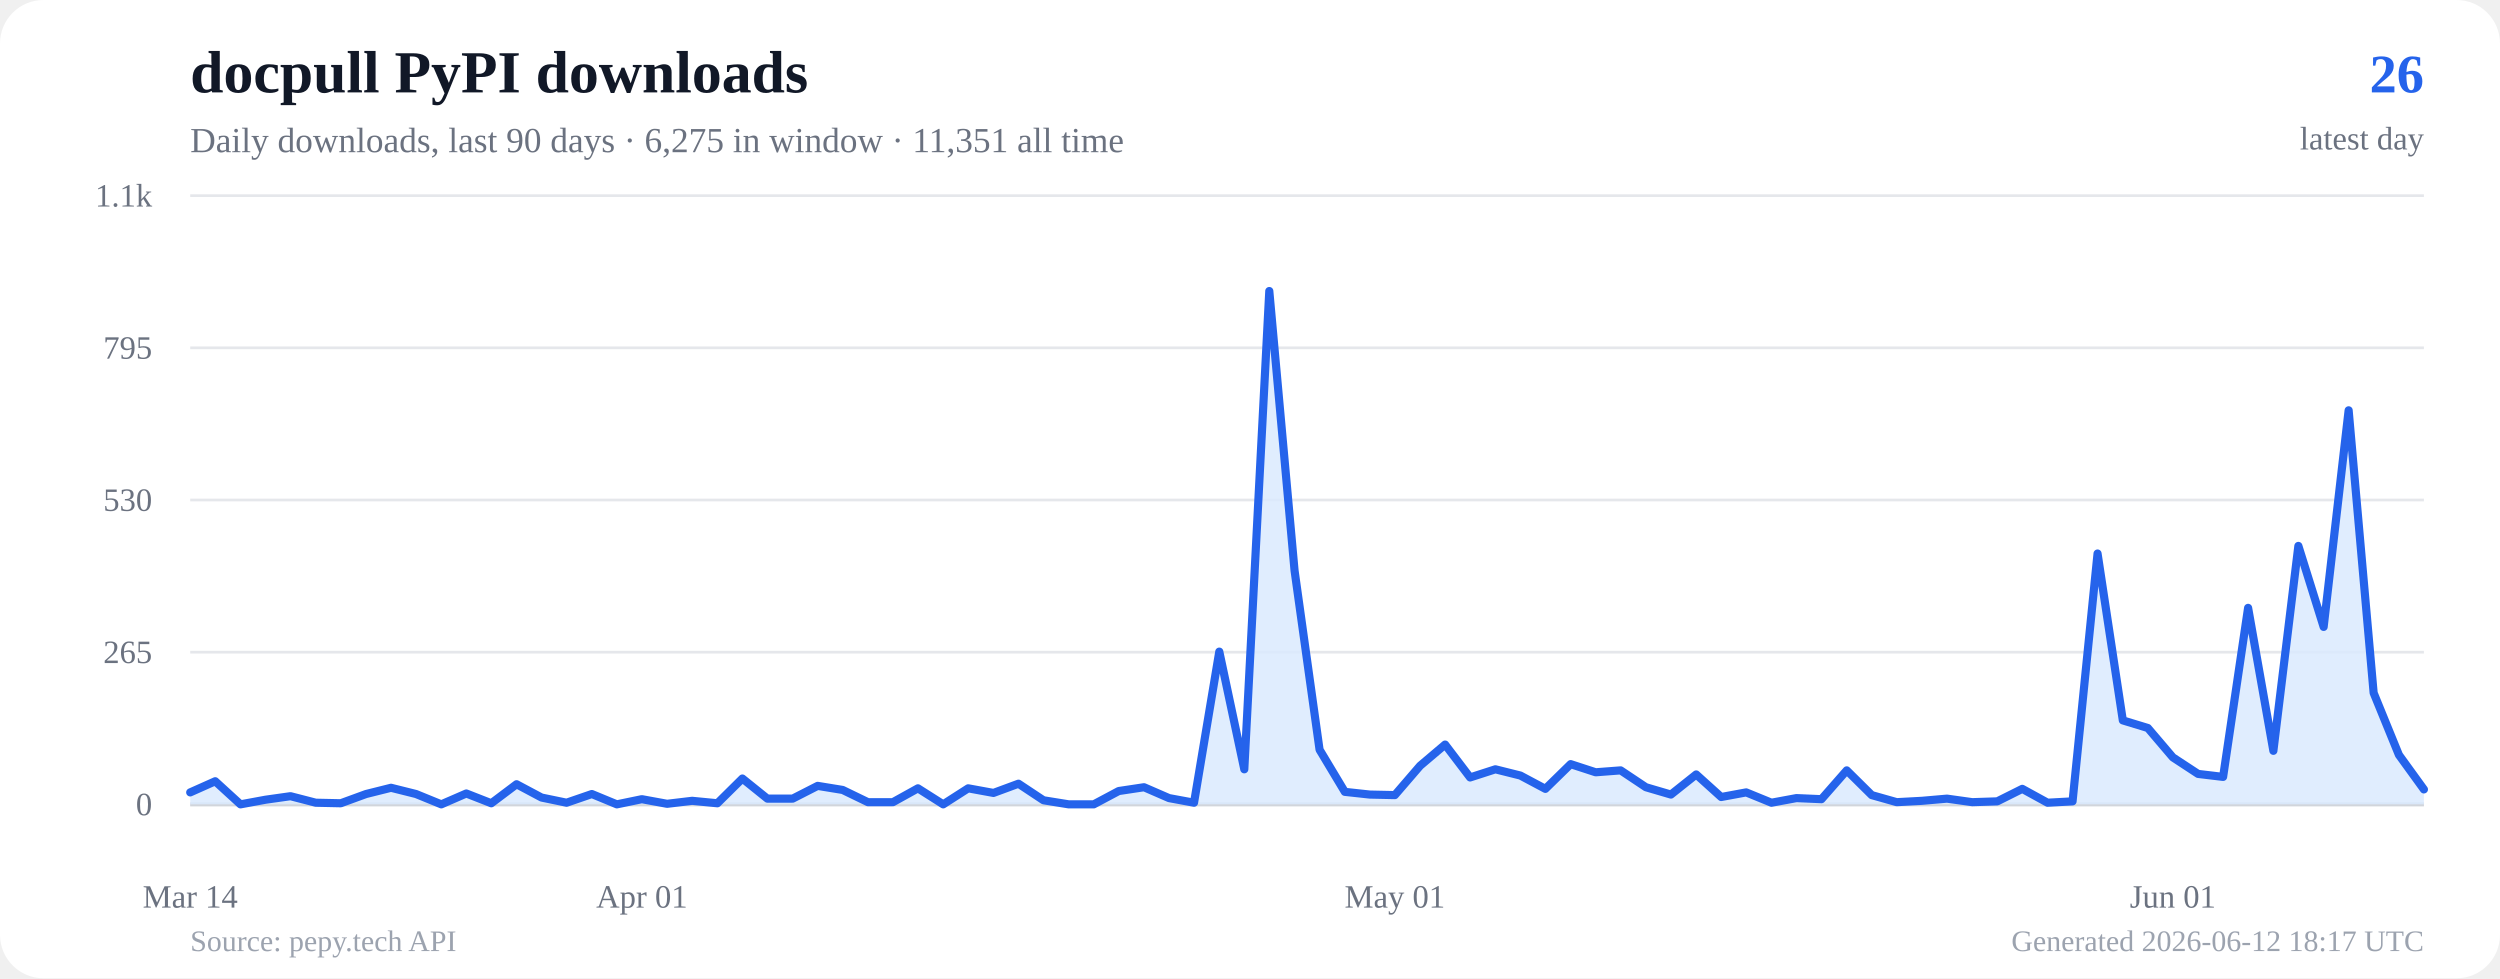
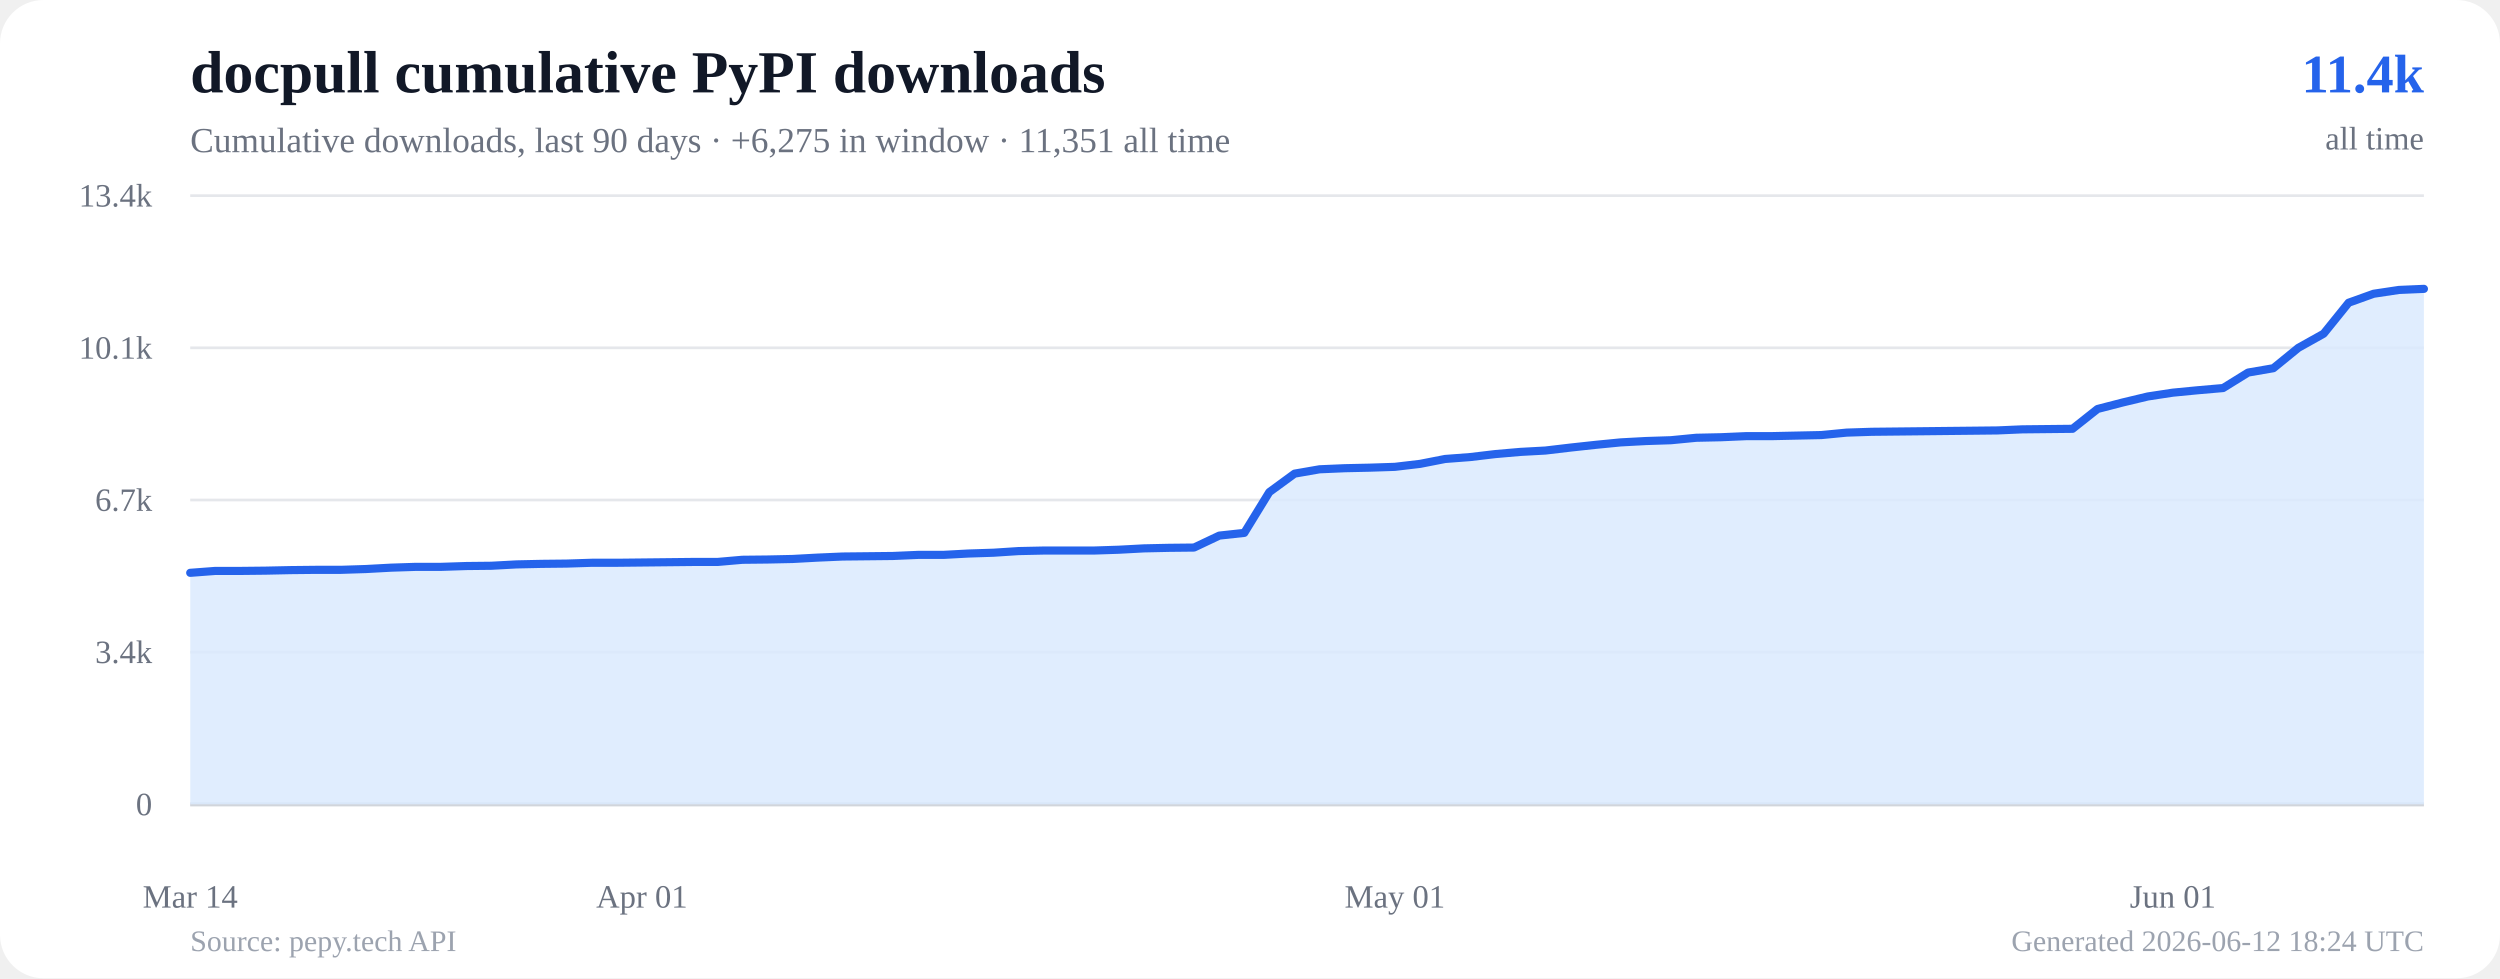
<svg xmlns="http://www.w3.org/2000/svg" width="920" height="360" viewBox="0 0 920 360" role="img" aria-labelledby="title desc">
  <rect width="920" height="360" rx="16" fill="#ffffff" />
-   <text x="70" y="34" font-size="22" font-weight="700" fill="#111827">docpull PyPI downloads</text>
-   <text x="70" y="56" font-size="13" fill="#6b7280">Daily downloads, last 90 days · 6,275 in window · 11,351 all time</text>
-   <text x="892" y="34" text-anchor="end" font-size="20" font-weight="700" fill="#2563eb">26</text>
-   <text x="892" y="55" text-anchor="end" font-size="12" fill="#6b7280">latest day</text>
+   <text x="70" y="34" font-size="22" font-weight="700" fill="#111827">docpull cumulative PyPI downloads</text>
+   <text x="70" y="56" font-size="13" fill="#6b7280">Cumulative downloads, last 90 days · +6,275 in window · 11,351 all time</text>
+   <text x="892" y="34" text-anchor="end" font-size="20" font-weight="700" fill="#2563eb">11.4k</text>
+   <text x="892" y="55" text-anchor="end" font-size="12" fill="#6b7280">all time</text>
  <line x1="70" y1="296.0" x2="892" y2="296.0" stroke="#e5e7eb" stroke-width="1" />
  <line x1="70" y1="240.0" x2="892" y2="240.0" stroke="#e5e7eb" stroke-width="1" />
  <line x1="70" y1="184.0" x2="892" y2="184.0" stroke="#e5e7eb" stroke-width="1" />
  <line x1="70" y1="128.0" x2="892" y2="128.0" stroke="#e5e7eb" stroke-width="1" />
  <line x1="70" y1="72.0" x2="892" y2="72.0" stroke="#e5e7eb" stroke-width="1" />
  <text x="56" y="300.0" text-anchor="end" font-size="12" fill="#6b7280">0</text>
-   <text x="56" y="244.0" text-anchor="end" font-size="12" fill="#6b7280">265</text>
-   <text x="56" y="188.0" text-anchor="end" font-size="12" fill="#6b7280">530</text>
-   <text x="56" y="132.0" text-anchor="end" font-size="12" fill="#6b7280">795</text>
-   <text x="56" y="76.0" text-anchor="end" font-size="12" fill="#6b7280">1.1k</text>
+   <text x="56" y="244.0" text-anchor="end" font-size="12" fill="#6b7280">3.4k</text>
+   <text x="56" y="188.0" text-anchor="end" font-size="12" fill="#6b7280">6.7k</text>
+   <text x="56" y="132.0" text-anchor="end" font-size="12" fill="#6b7280">10.1k</text>
+   <text x="56" y="76.0" text-anchor="end" font-size="12" fill="#6b7280">13.4k</text>
  <line x1="70" y1="296" x2="892" y2="296" stroke="#d1d5db" stroke-width="1.5" />
-   <polygon points="70.0,296.0 70.0,291.6 79.2,287.5 88.5,296.0 97.7,294.3 106.9,293.0 116.2,295.4 125.4,295.6 134.7,292.2 143.9,289.9 153.1,292.2 162.4,296.0 171.6,292.0 180.8,295.6 190.1,288.6 199.3,293.5 208.5,295.4 217.8,292.2 227.0,296.0 236.2,294.1 245.5,295.8 254.7,294.7 264.0,295.6 273.2,286.5 282.4,293.9 291.7,293.9 300.9,289.2 310.1,290.7 319.4,295.2 328.6,295.2 337.8,290.1 347.1,296.0 356.3,290.1 365.6,291.8 374.8,288.4 384.0,294.5 393.3,296.0 402.5,296.0 411.7,291.1 421.0,289.7 430.2,293.7 439.4,295.4 448.7,239.8 457.9,283.1 467.1,107.1 476.4,210.0 485.6,275.9 494.9,291.4 504.1,292.4 513.3,292.6 522.6,281.8 531.8,274.0 541.0,286.1 550.3,283.1 559.5,285.4 568.7,290.3 578.0,281.2 587.2,284.2 596.4,283.5 605.7,289.7 614.9,292.4 624.2,285.0 633.4,293.3 642.6,291.6 651.9,295.4 661.1,293.7 670.3,294.1 679.6,283.5 688.8,292.6 698.0,295.2 707.3,294.7 716.5,293.9 725.8,295.2 735.0,294.9 744.2,290.3 753.5,295.4 762.7,294.9 771.9,203.7 781.2,265.1 790.4,267.9 799.6,278.7 808.9,284.8 818.1,285.9 827.3,223.7 836.6,276.3 845.8,200.9 855.1,230.7 864.3,151.0 873.5,255.0 882.8,277.8 892.0,290.5 892.0,296.0" fill="#dbeafe" opacity="0.85" />
-   <polyline points="70.0,291.6 79.2,287.5 88.5,296.0 97.7,294.3 106.9,293.0 116.2,295.4 125.4,295.6 134.7,292.2 143.9,289.9 153.1,292.2 162.4,296.0 171.6,292.0 180.8,295.6 190.1,288.6 199.3,293.5 208.5,295.4 217.8,292.2 227.0,296.0 236.2,294.1 245.5,295.8 254.7,294.7 264.0,295.6 273.2,286.5 282.4,293.9 291.7,293.9 300.9,289.2 310.1,290.7 319.4,295.2 328.6,295.2 337.8,290.1 347.1,296.0 356.3,290.1 365.6,291.8 374.8,288.4 384.0,294.5 393.3,296.0 402.5,296.0 411.7,291.1 421.0,289.7 430.2,293.7 439.4,295.4 448.7,239.8 457.9,283.1 467.1,107.1 476.4,210.0 485.6,275.9 494.9,291.4 504.1,292.4 513.3,292.6 522.6,281.8 531.8,274.0 541.0,286.1 550.3,283.1 559.5,285.4 568.7,290.3 578.0,281.2 587.2,284.2 596.4,283.5 605.7,289.7 614.9,292.4 624.2,285.0 633.4,293.3 642.6,291.6 651.9,295.4 661.1,293.7 670.3,294.1 679.6,283.5 688.8,292.6 698.0,295.2 707.3,294.7 716.5,293.9 725.8,295.2 735.0,294.9 744.2,290.3 753.5,295.4 762.7,294.9 771.9,203.7 781.2,265.1 790.4,267.9 799.6,278.7 808.9,284.8 818.1,285.9 827.3,223.7 836.6,276.3 845.8,200.9 855.1,230.7 864.3,151.0 873.5,255.0 882.8,277.8 892.0,290.5" fill="none" stroke="#2563eb" stroke-width="3" stroke-linecap="round" stroke-linejoin="round" />
+   <polygon points="70.0,296.0 70.0,210.8 79.2,210.1 88.5,210.1 97.7,210.0 106.9,209.8 116.2,209.7 125.4,209.7 134.7,209.4 143.9,208.9 153.1,208.6 162.4,208.6 171.6,208.3 180.8,208.2 190.1,207.7 199.3,207.5 208.5,207.4 217.8,207.1 227.0,207.1 236.2,207.0 245.5,206.9 254.7,206.8 264.0,206.8 273.2,206.0 282.4,205.9 291.7,205.7 300.9,205.2 310.1,204.8 319.4,204.7 328.6,204.6 337.8,204.2 347.1,204.2 356.3,203.7 365.6,203.4 374.8,202.8 384.0,202.6 393.3,202.6 402.5,202.6 411.7,202.3 421.0,201.8 430.2,201.6 439.4,201.5 448.7,197.1 457.9,196.1 467.1,181.1 476.4,174.3 485.6,172.7 494.9,172.3 504.1,172.1 513.3,171.8 522.6,170.7 531.8,168.9 541.0,168.2 550.3,167.1 559.5,166.3 568.7,165.8 578.0,164.7 587.2,163.7 596.4,162.8 605.7,162.3 614.9,162.0 624.2,161.1 633.4,160.9 642.6,160.5 651.9,160.5 661.1,160.3 670.3,160.1 679.6,159.2 688.8,158.9 698.0,158.8 707.3,158.7 716.5,158.6 725.8,158.5 735.0,158.4 744.2,158.0 753.5,157.9 762.7,157.8 771.9,150.5 781.2,148.1 790.4,145.9 799.6,144.5 808.9,143.6 818.1,142.8 827.3,137.1 836.6,135.5 845.8,128.0 855.1,122.8 864.3,111.4 873.5,108.1 882.8,106.7 892.0,106.3 892.0,296.0" fill="#dbeafe" opacity="0.85" />
+   <polyline points="70.0,210.8 79.2,210.1 88.5,210.1 97.7,210.0 106.9,209.8 116.2,209.7 125.4,209.7 134.7,209.4 143.9,208.9 153.1,208.6 162.4,208.6 171.6,208.3 180.8,208.2 190.1,207.7 199.3,207.5 208.5,207.4 217.8,207.1 227.0,207.1 236.2,207.0 245.5,206.9 254.7,206.8 264.0,206.8 273.2,206.0 282.4,205.9 291.7,205.7 300.9,205.2 310.1,204.8 319.4,204.7 328.6,204.6 337.8,204.2 347.1,204.2 356.3,203.7 365.6,203.4 374.8,202.8 384.0,202.6 393.3,202.6 402.5,202.6 411.7,202.3 421.0,201.8 430.2,201.6 439.4,201.5 448.7,197.1 457.9,196.1 467.1,181.1 476.4,174.3 485.6,172.7 494.9,172.3 504.1,172.1 513.3,171.8 522.6,170.7 531.8,168.9 541.0,168.2 550.3,167.1 559.5,166.3 568.7,165.8 578.0,164.7 587.2,163.7 596.4,162.8 605.7,162.3 614.9,162.0 624.2,161.1 633.4,160.9 642.6,160.5 651.9,160.5 661.1,160.3 670.3,160.1 679.6,159.2 688.8,158.9 698.0,158.8 707.3,158.7 716.5,158.6 725.8,158.5 735.0,158.4 744.2,158.0 753.5,157.9 762.7,157.8 771.9,150.5 781.2,148.1 790.4,145.9 799.6,144.5 808.9,143.6 818.1,142.8 827.3,137.1 836.6,135.5 845.8,128.0 855.1,122.8 864.3,111.4 873.5,108.1 882.8,106.7 892.0,106.3" fill="none" stroke="#2563eb" stroke-width="3" stroke-linecap="round" stroke-linejoin="round" />
  <text x="70.0" y="334" text-anchor="middle" font-size="12" fill="#6b7280">Mar 14</text>
  <text x="236.2" y="334" text-anchor="middle" font-size="12" fill="#6b7280">Apr 01</text>
  <text x="513.3" y="334" text-anchor="middle" font-size="12" fill="#6b7280">May 01</text>
  <text x="799.6" y="334" text-anchor="middle" font-size="12" fill="#6b7280">Jun 01</text>
  <text x="70" y="350" font-size="11" fill="#9ca3af">Source: pepy.tech API</text>
-   <text x="892" y="350" text-anchor="end" font-size="11" fill="#9ca3af">Generated 2026-06-12 18:17 UTC</text>
+   <text x="892" y="350" text-anchor="end" font-size="11" fill="#9ca3af">Generated 2026-06-12 18:24 UTC</text>
</svg>
